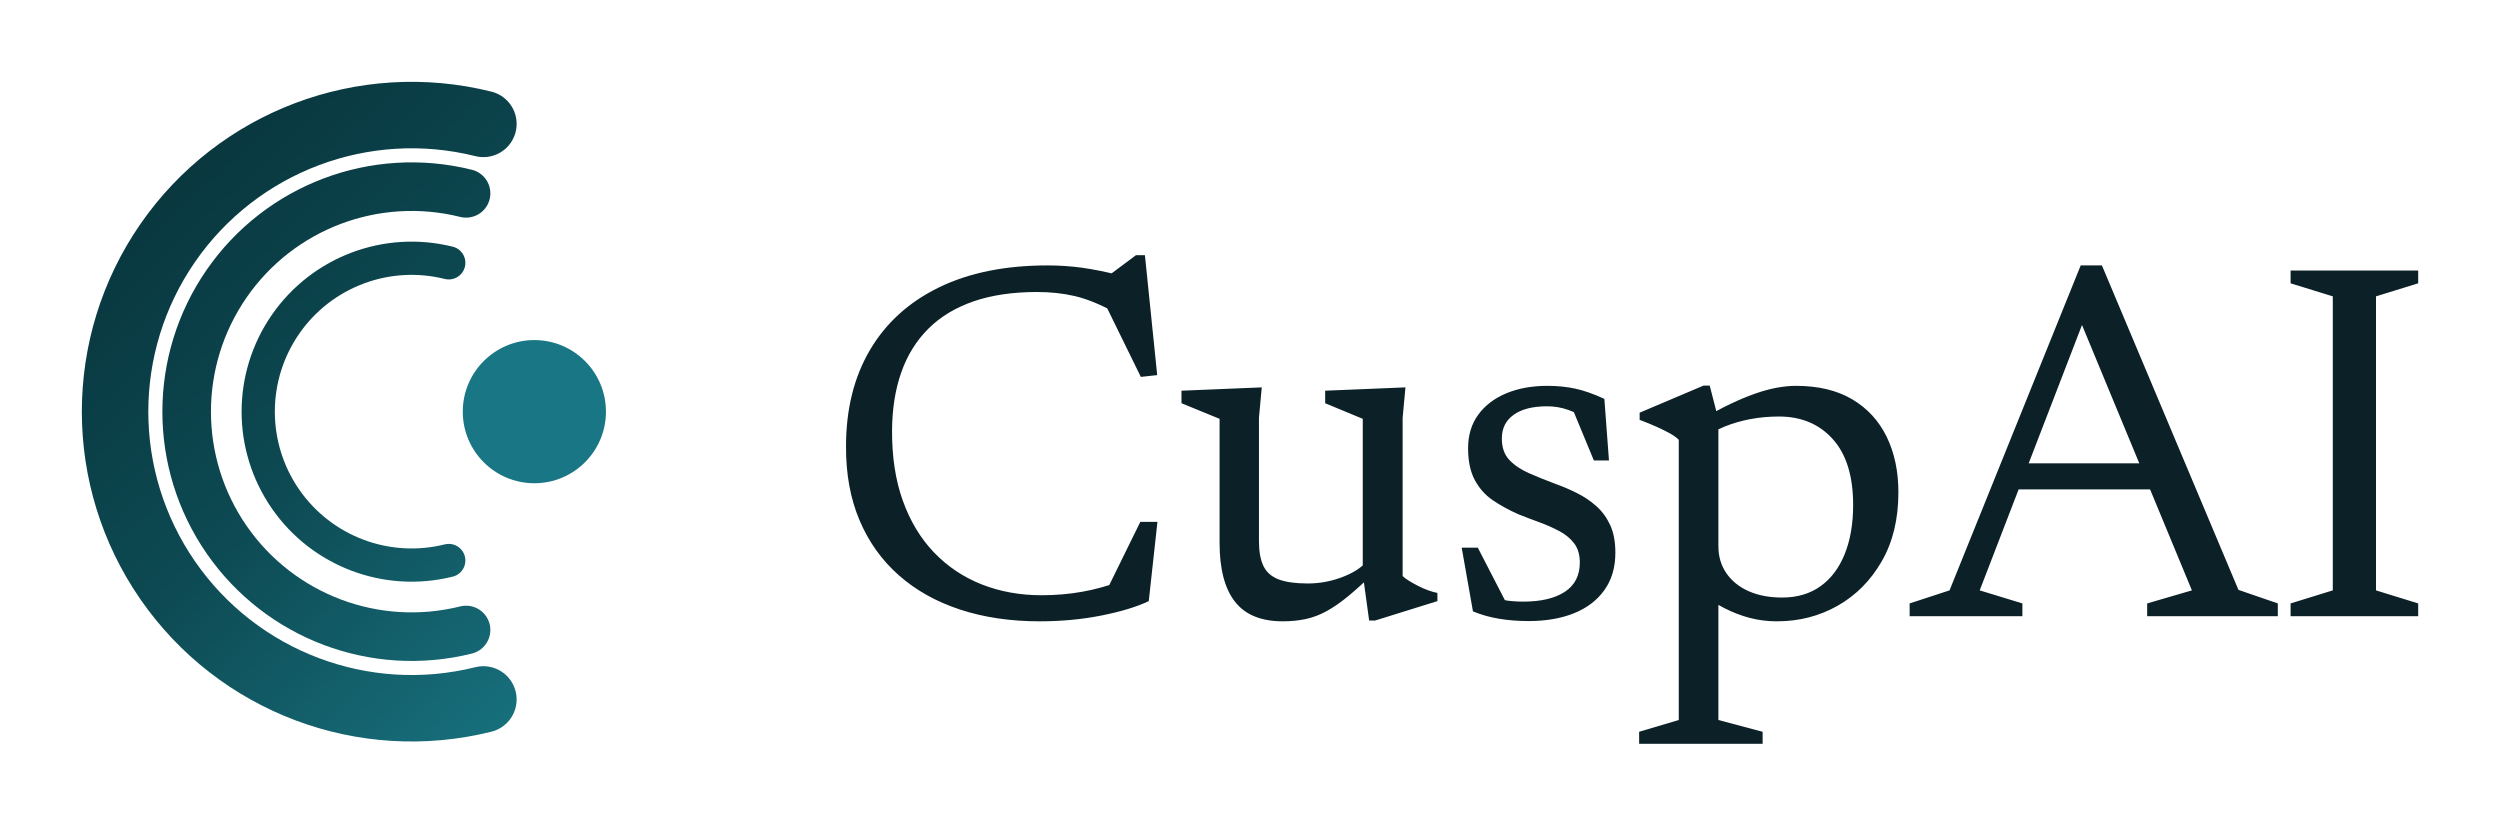
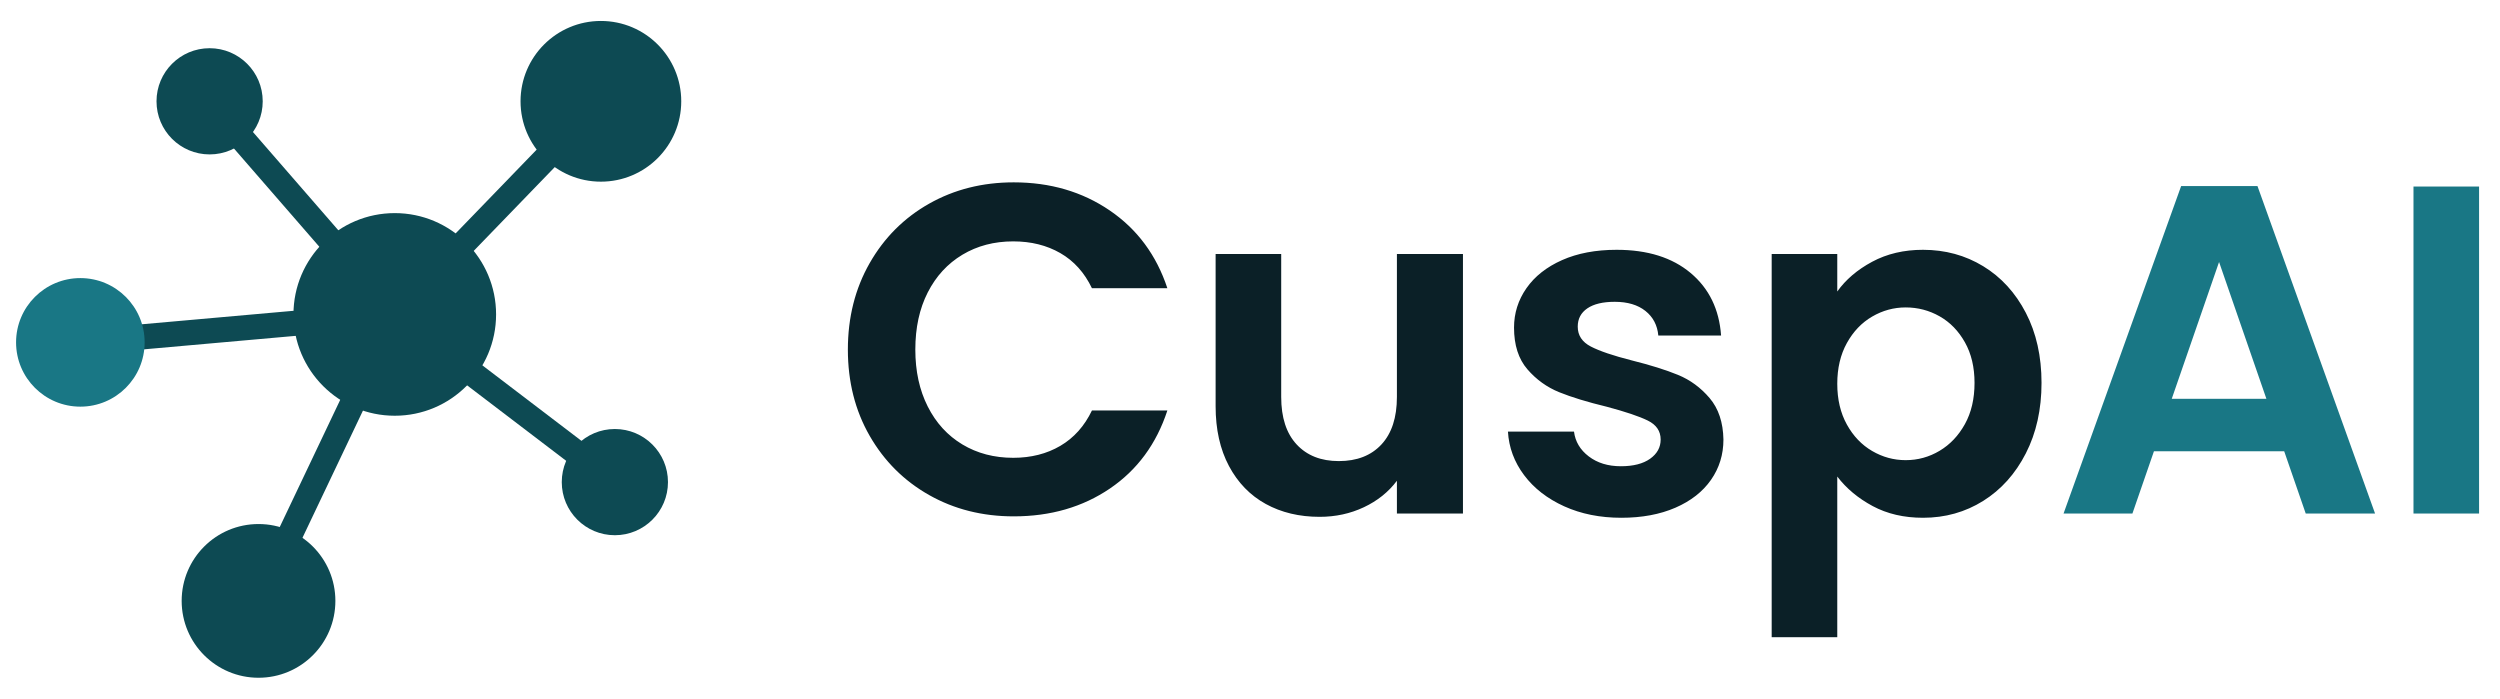
- <svg xmlns="http://www.w3.org/2000/svg" width="496.592" height="164" viewBox="16.75 7.75 244.45 80.725" fill="none" role="img" aria-labelledby="title desc" shape-rendering="geometricPrecision">
-   <defs>
-     <linearGradient id="cuspai-mark-light" x1="22" y1="19" x2="77" y2="78" gradientUnits="userSpaceOnUse">
-       <stop offset="0" stop-color="#072f36" />
-       <stop offset="0.52" stop-color="#0d4a53" />
-       <stop offset="1" stop-color="#197785" />
-     </linearGradient>
-   </defs>
-   <g id="mark" fill="none" stroke="url(#cuspai-mark-light)" stroke-linecap="round">
-     <path d="M 64.016 19.861 A 29 29 0 1 0 64.016 76.139" stroke-width="6.5" />
-     <path d="M 62.322 26.653 A 22 22 0 1 0 62.322 69.347" stroke-width="4.75" />
-     <path d="M 60.629 33.446 A 15 15 0 1 0 60.629 62.554" stroke-width="3.25" />
+ <svg xmlns="http://www.w3.org/2000/svg" width="572.48" height="160" viewBox="0 0 357.8 100" fill="none" role="img" aria-labelledby="t d">
+   <g stroke="#0d4a53" stroke-width="3.6" stroke-linecap="round">
+     <line x1="56.5" y1="45" x2="30" y2="14.5" />
+     <line x1="56.5" y1="45" x2="86" y2="14.5" />
+     <line x1="56.5" y1="45" x2="88" y2="69" />
+     <line x1="56.5" y1="45" x2="37" y2="86" />
+     <line x1="56.5" y1="45" x2="11.5" y2="49" />
  </g>
-   <circle cx="69" cy="48" r="7" fill="#197785" />
-   <g transform="translate(-6 0)">
-     <path id="wordmark" d="M124.6 65.95Q126.65 65.95 128.55 65.613Q130.45 65.275 132.325 64.575L130.775 65.85L134.25 58.775H135.925L135.075 66.525Q133.35 67.35 130.488 67.925Q127.625 68.5 124.4 68.5Q120.125 68.5 116.625 67.35Q113.125 66.2 110.625 63.987Q108.125 61.775 106.787 58.6Q105.45 55.425 105.475 51.375Q105.475 45.95 107.812 41.975Q110.15 38.0 114.562 35.85Q118.975 33.7 125.175 33.7Q126.9 33.7 128.538 33.925Q130.175 34.15 132.275 34.675L130.875 34.9L133.825 32.7H134.7L135.9 44.425L134.3 44.6L130.6 37.05L131.65 38.225Q129.55 37.1 127.85 36.7Q126.15 36.3 124.15 36.3Q120.6 36.3 117.95 37.212Q115.3 38.125 113.537 39.875Q111.775 41.625 110.888 44.125Q110.0 46.625 109.975 49.8Q109.95 53.7 111.025 56.7Q112.1 59.7 114.075 61.763Q116.05 63.825 118.737 64.888Q121.425 65.95 124.6 65.95Z M145.85 60.65Q145.85 62.175 146.288 63.087Q146.725 64.0 147.775 64.4Q148.825 64.8 150.625 64.8Q152.325 64.8 153.938 64.2Q155.55 63.6 156.325 62.7L157.175 63.675Q155.75 65.075 154.613 66.013Q153.475 66.95 152.475 67.5Q151.475 68.05 150.438 68.275Q149.4 68.5 148.175 68.5Q145.0 68.5 143.5 66.575Q142.0 64.65 142.0 60.825V48.7L138.275 47.175V45.95L146.125 45.625L145.85 48.6ZM156.625 68.425 156.0 63.875V48.7L152.325 47.175V45.95L160.175 45.625L159.9 48.6V64.075Q160.125 64.3 160.538 64.55Q160.95 64.8 161.438 65.05Q161.925 65.3 162.413 65.475Q162.9 65.65 163.3 65.725V66.525L157.2 68.425Z M174.05 45.475Q175.525 45.475 176.788 45.75Q178.05 46.025 179.625 46.75L180.075 52.775H178.6L176.075 46.675L178.15 48.875Q177.075 48.175 176.088 47.825Q175.1 47.475 174.025 47.475Q171.925 47.475 170.763 48.3Q169.6 49.125 169.6 50.625Q169.6 51.95 170.338 52.725Q171.075 53.5 172.275 54.025Q173.475 54.55 174.875 55.075Q175.925 55.45 176.95 55.963Q177.975 56.475 178.825 57.225Q179.675 57.975 180.188 59.075Q180.7 60.175 180.7 61.8Q180.7 63.95 179.625 65.45Q178.55 66.95 176.65 67.713Q174.75 68.475 172.225 68.475Q170.675 68.475 169.325 68.25Q167.975 68.025 166.775 67.525L165.675 61.3H167.25L170.525 67.65L167.475 65.6Q168.425 66.025 169.125 66.238Q169.825 66.45 170.438 66.513Q171.05 66.575 171.675 66.575Q174.3 66.575 175.763 65.613Q177.225 64.65 177.225 62.75Q177.225 61.625 176.688 60.9Q176.15 60.175 175.238 59.688Q174.325 59.2 173.263 58.812Q172.2 58.425 171.2 58.025Q169.85 57.425 168.738 56.675Q167.625 55.925 166.963 54.7Q166.3 53.475 166.3 51.575Q166.3 49.65 167.3 48.287Q168.3 46.925 170.05 46.2Q171.8 45.475 174.05 45.475Z M203.95 57.125Q203.95 52.9 201.963 50.688Q199.975 48.475 196.7 48.475Q195.25 48.475 193.913 48.725Q192.575 48.975 191.375 49.462Q190.175 49.95 189.125 50.7V48.775Q190.625 47.875 191.938 47.25Q193.25 46.625 194.4 46.225Q195.55 45.825 196.538 45.65Q197.525 45.475 198.35 45.475Q201.625 45.475 203.85 46.787Q206.075 48.1 207.225 50.45Q208.375 52.8 208.375 55.9Q208.375 59.8 206.75 62.625Q205.125 65.45 202.438 66.975Q199.75 68.5 196.5 68.5Q195.1 68.5 193.825 68.162Q192.55 67.825 191.338 67.2Q190.125 66.575 188.95 65.675H190.775V78.15L195.1 79.3V80.475H183.025V79.3L186.9 78.15V50.75Q186.575 50.425 186.038 50.125Q185.5 49.825 184.75 49.487Q184.0 49.15 183.075 48.8V48.1L189.325 45.45H189.925L190.775 48.75V61.175Q190.775 62.65 191.55 63.787Q192.325 64.925 193.725 65.55Q195.125 66.175 197.0 66.175Q199.2 66.175 200.75 65.075Q202.3 63.975 203.125 61.925Q203.95 59.875 203.95 57.125Z M218.825 55.6V53.05H235.6V55.6ZM241.625 65.425 245.475 66.75V68.0H232.7V66.75L237.075 65.475L225.5 37.525H227.1L216.325 65.475L220.5 66.75V68.0H209.475V66.75L213.375 65.475L226.2 33.7H228.275Z M259.2 66.75V68.0H246.725V66.75L250.85 65.475V36.725L246.725 35.45V34.2H259.2V35.45L255.075 36.725V65.475Z" fill="#0b2027" fill-rule="nonzero" />
-   </g>
+   <circle cx="30" cy="14.5" r="7.6" fill="#0d4a53" />
+   <circle cx="86" cy="14.5" r="11.5" fill="#0d4a53" />
+   <circle cx="88" cy="69" r="7.6" fill="#0d4a53" />
+   <circle cx="37" cy="86" r="11" fill="#0d4a53" />
+   <circle cx="11.5" cy="49" r="9.2" fill="#197785" />
+   <circle cx="56.5" cy="45" r="14.5" fill="#0d4a53" />
+   <path d="M121.347 50.034Q121.347 43.128 124.464 37.663Q127.582 32.199 132.979 29.148Q138.377 26.098 145.081 26.098Q152.926 26.098 158.826 30.121Q164.726 34.143 167.073 41.250L156.278 41.250Q154.669 37.898 151.752 36.222Q148.836 34.546 145.014 34.546Q140.924 34.546 137.740 36.456Q134.555 38.367 132.778 41.854Q131.001 45.340 131.001 50.034Q131.001 54.660 132.778 58.180Q134.555 61.700 137.740 63.611Q140.924 65.521 145.014 65.521Q148.836 65.521 151.752 63.812Q154.669 62.102 156.278 58.750L167.073 58.750Q164.726 65.924 158.859 69.913Q152.993 73.902 145.081 73.902Q138.377 73.902 132.979 70.852Q127.582 67.801 124.464 62.370Q121.347 56.939 121.347 50.034M199.926 36.356L209.379 36.356L209.379 73.500L199.926 73.500L199.926 68.807Q198.116 71.220 195.199 72.595Q192.282 73.969 188.863 73.969Q184.505 73.969 181.153 72.126Q177.800 70.282 175.889 66.695Q173.979 63.108 173.979 58.146L173.979 36.356L183.365 36.356L183.365 56.805Q183.365 61.230 185.578 63.611Q187.790 65.991 191.612 65.991Q195.501 65.991 197.713 63.611Q199.926 61.230 199.926 56.805M232.041 74.103Q227.482 74.103 223.862 72.461Q220.241 70.818 218.129 68.002Q216.017 65.186 215.816 61.767L225.270 61.767Q225.538 63.912 227.382 65.320Q229.225 66.728 231.974 66.728Q234.656 66.728 236.165 65.655Q237.673 64.583 237.673 62.907Q237.673 61.096 235.830 60.191Q233.986 59.286 229.963 58.213Q225.806 57.208 223.158 56.135Q220.509 55.062 218.598 52.850Q216.688 50.637 216.688 46.882Q216.688 43.798 218.464 41.250Q220.241 38.703 223.560 37.228Q226.879 35.752 231.371 35.752Q238.009 35.752 241.964 39.071Q245.920 42.390 246.322 48.022L237.338 48.022Q237.137 45.810 235.494 44.502Q233.852 43.195 231.103 43.195Q228.555 43.195 227.180 44.133Q225.806 45.072 225.806 46.748Q225.806 48.626 227.683 49.598Q229.561 50.570 233.516 51.576Q237.539 52.581 240.154 53.654Q242.769 54.727 244.680 56.973Q246.591 59.219 246.658 62.907Q246.658 66.125 244.881 68.673Q243.104 71.220 239.785 72.662Q236.466 74.103 232.041 74.103M262.950 41.720Q264.760 39.172 267.945 37.462Q271.130 35.752 275.220 35.752Q279.980 35.752 283.835 38.099Q287.690 40.446 289.937 44.770Q292.183 49.095 292.183 54.794Q292.183 60.493 289.937 64.884Q287.690 69.276 283.835 71.690Q279.980 74.103 275.220 74.103Q271.130 74.103 268.012 72.427Q264.894 70.751 262.950 68.203L262.950 91.200L253.563 91.200L253.563 36.356L262.950 36.356L262.950 41.720M282.595 54.794Q282.595 51.442 281.220 48.994Q279.846 46.547 277.600 45.273Q275.354 43.999 272.739 43.999Q270.191 43.999 267.945 45.307Q265.699 46.614 264.325 49.095Q262.950 51.576 262.950 54.928Q262.950 58.280 264.325 60.761Q265.699 63.242 267.945 64.549Q270.191 65.857 272.739 65.857Q275.354 65.857 277.600 64.516Q279.846 63.175 281.220 60.694Q282.595 58.213 282.595 54.794" fill="#0b2027" />
+   <path d="M329.997 73.500L326.913 64.583L308.274 64.583L305.190 73.500L295.334 73.500L312.163 26.634L323.091 26.634L339.920 73.500L329.997 73.500M310.822 57.073L324.365 57.073L317.593 37.496M345.418 26.701L354.805 26.701L354.805 73.500L345.418 73.500" fill="#197785" />
</svg>
